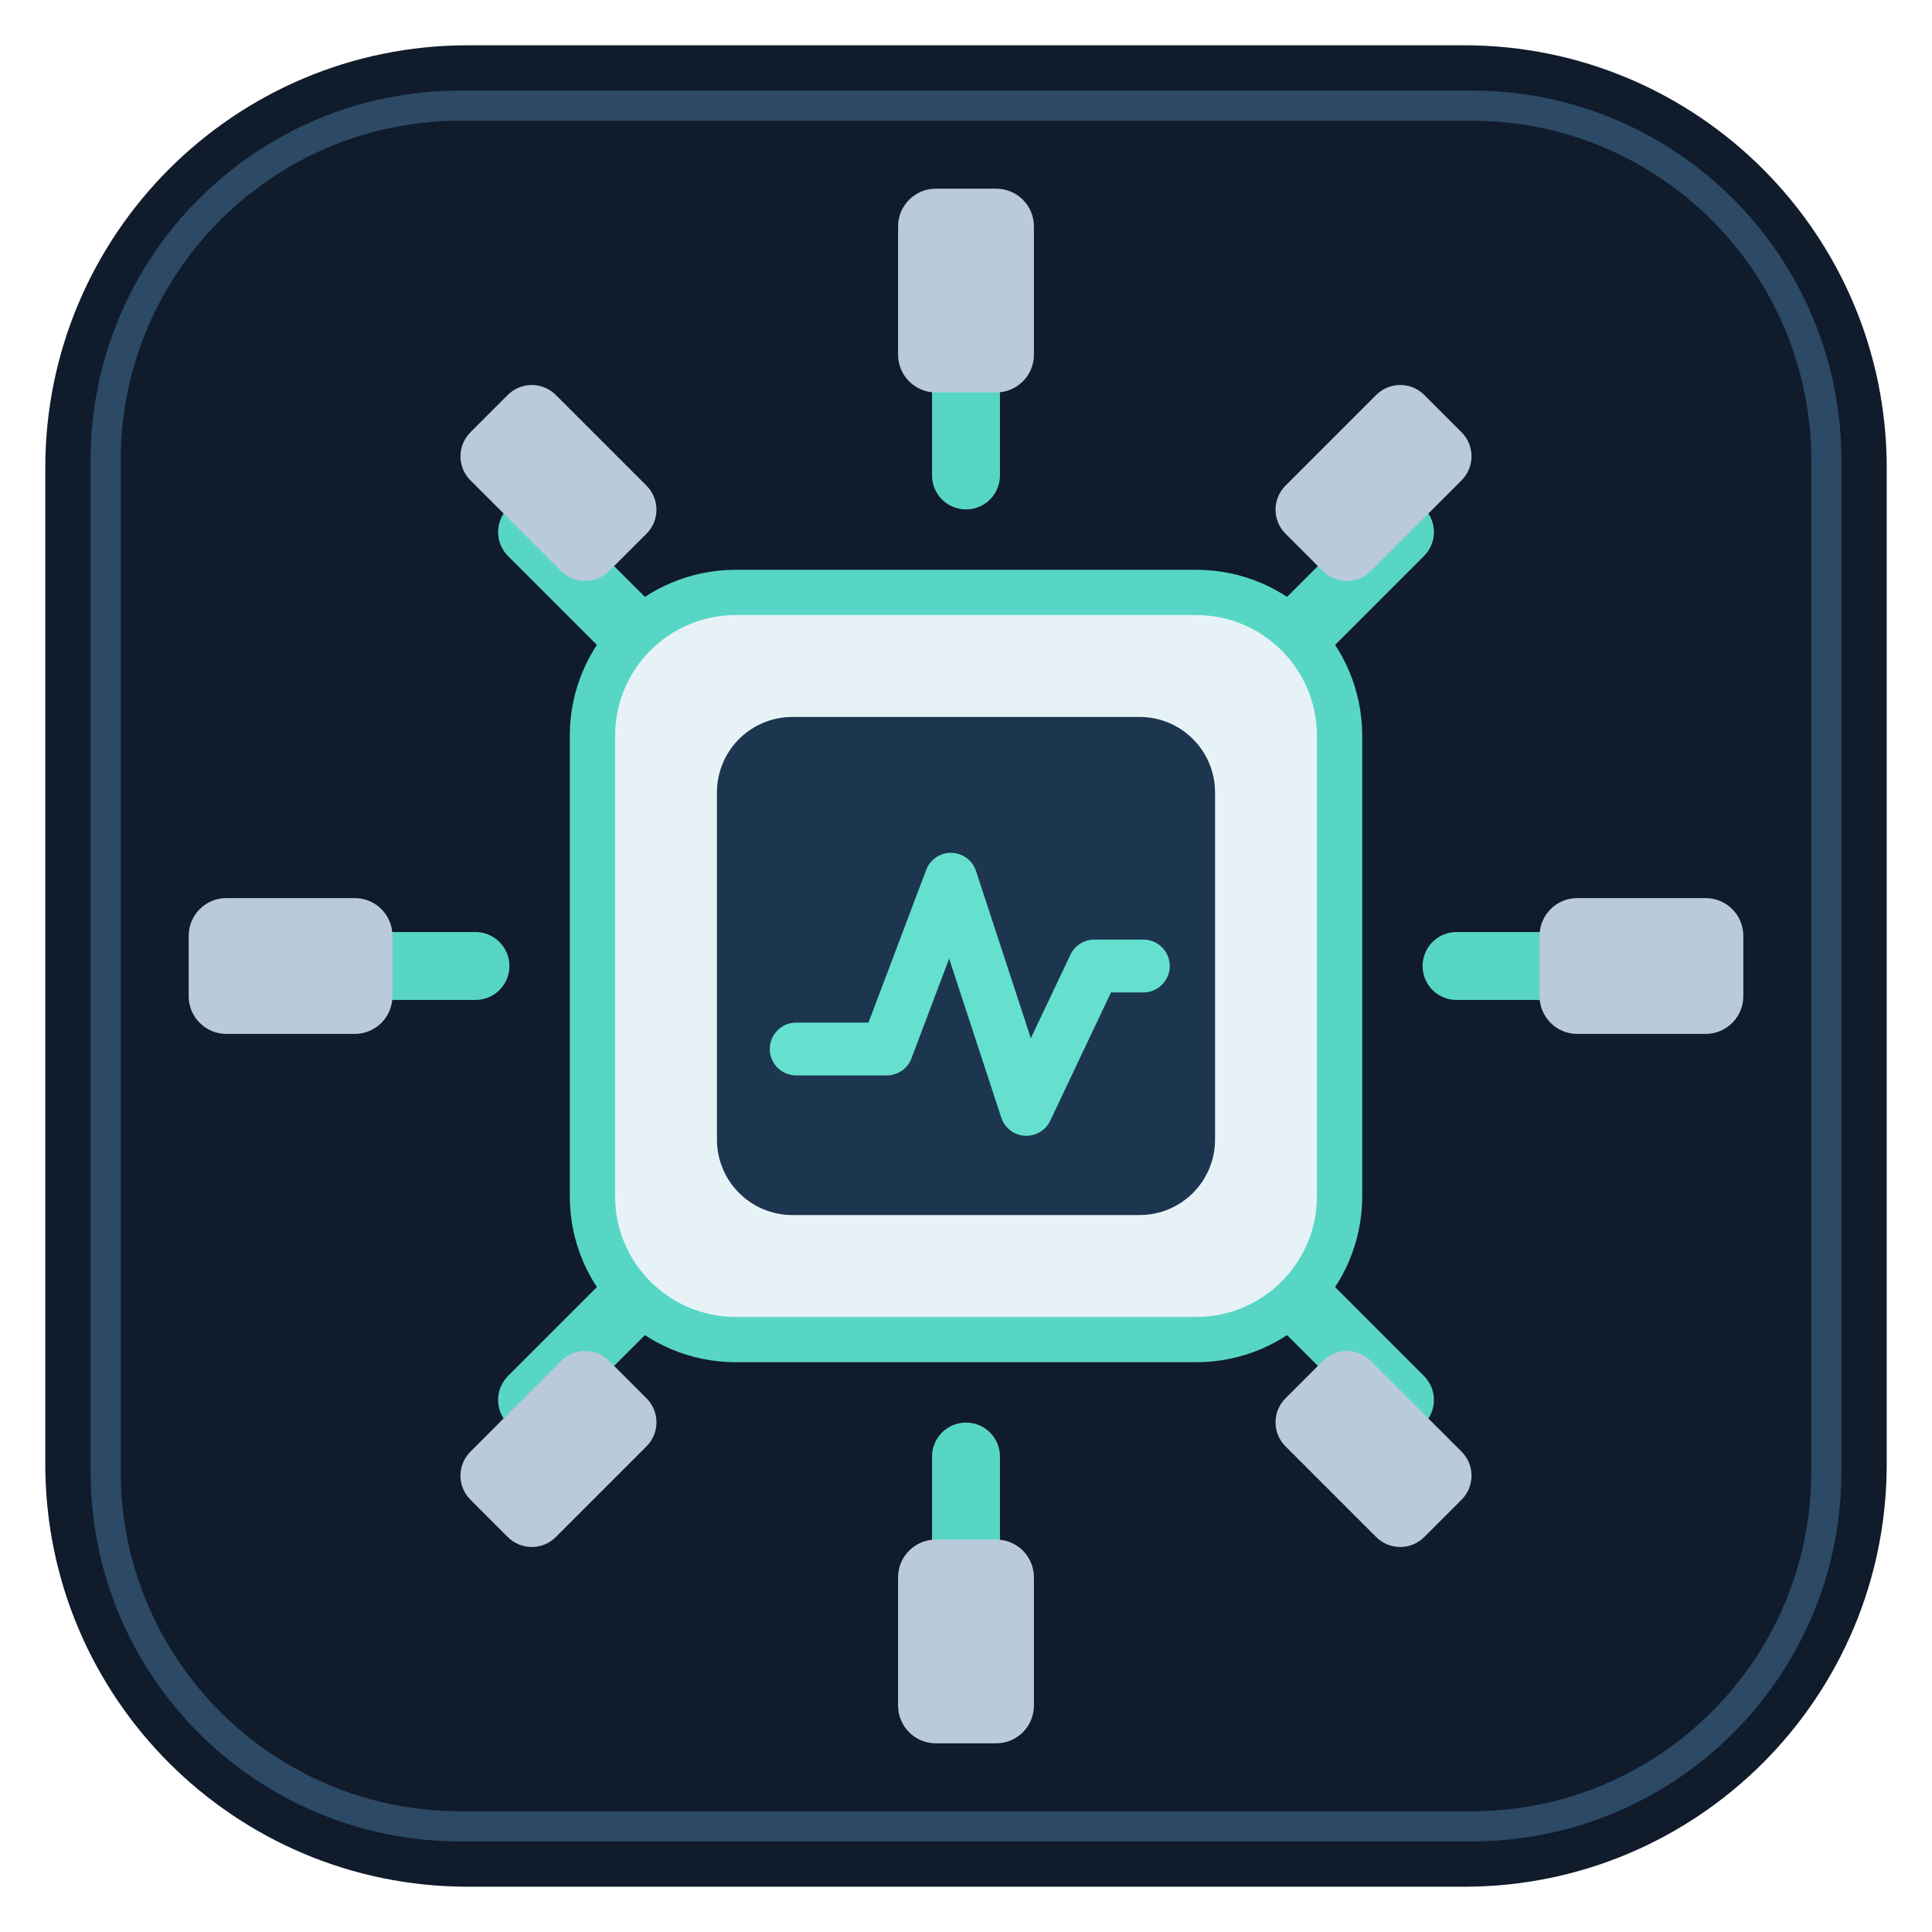
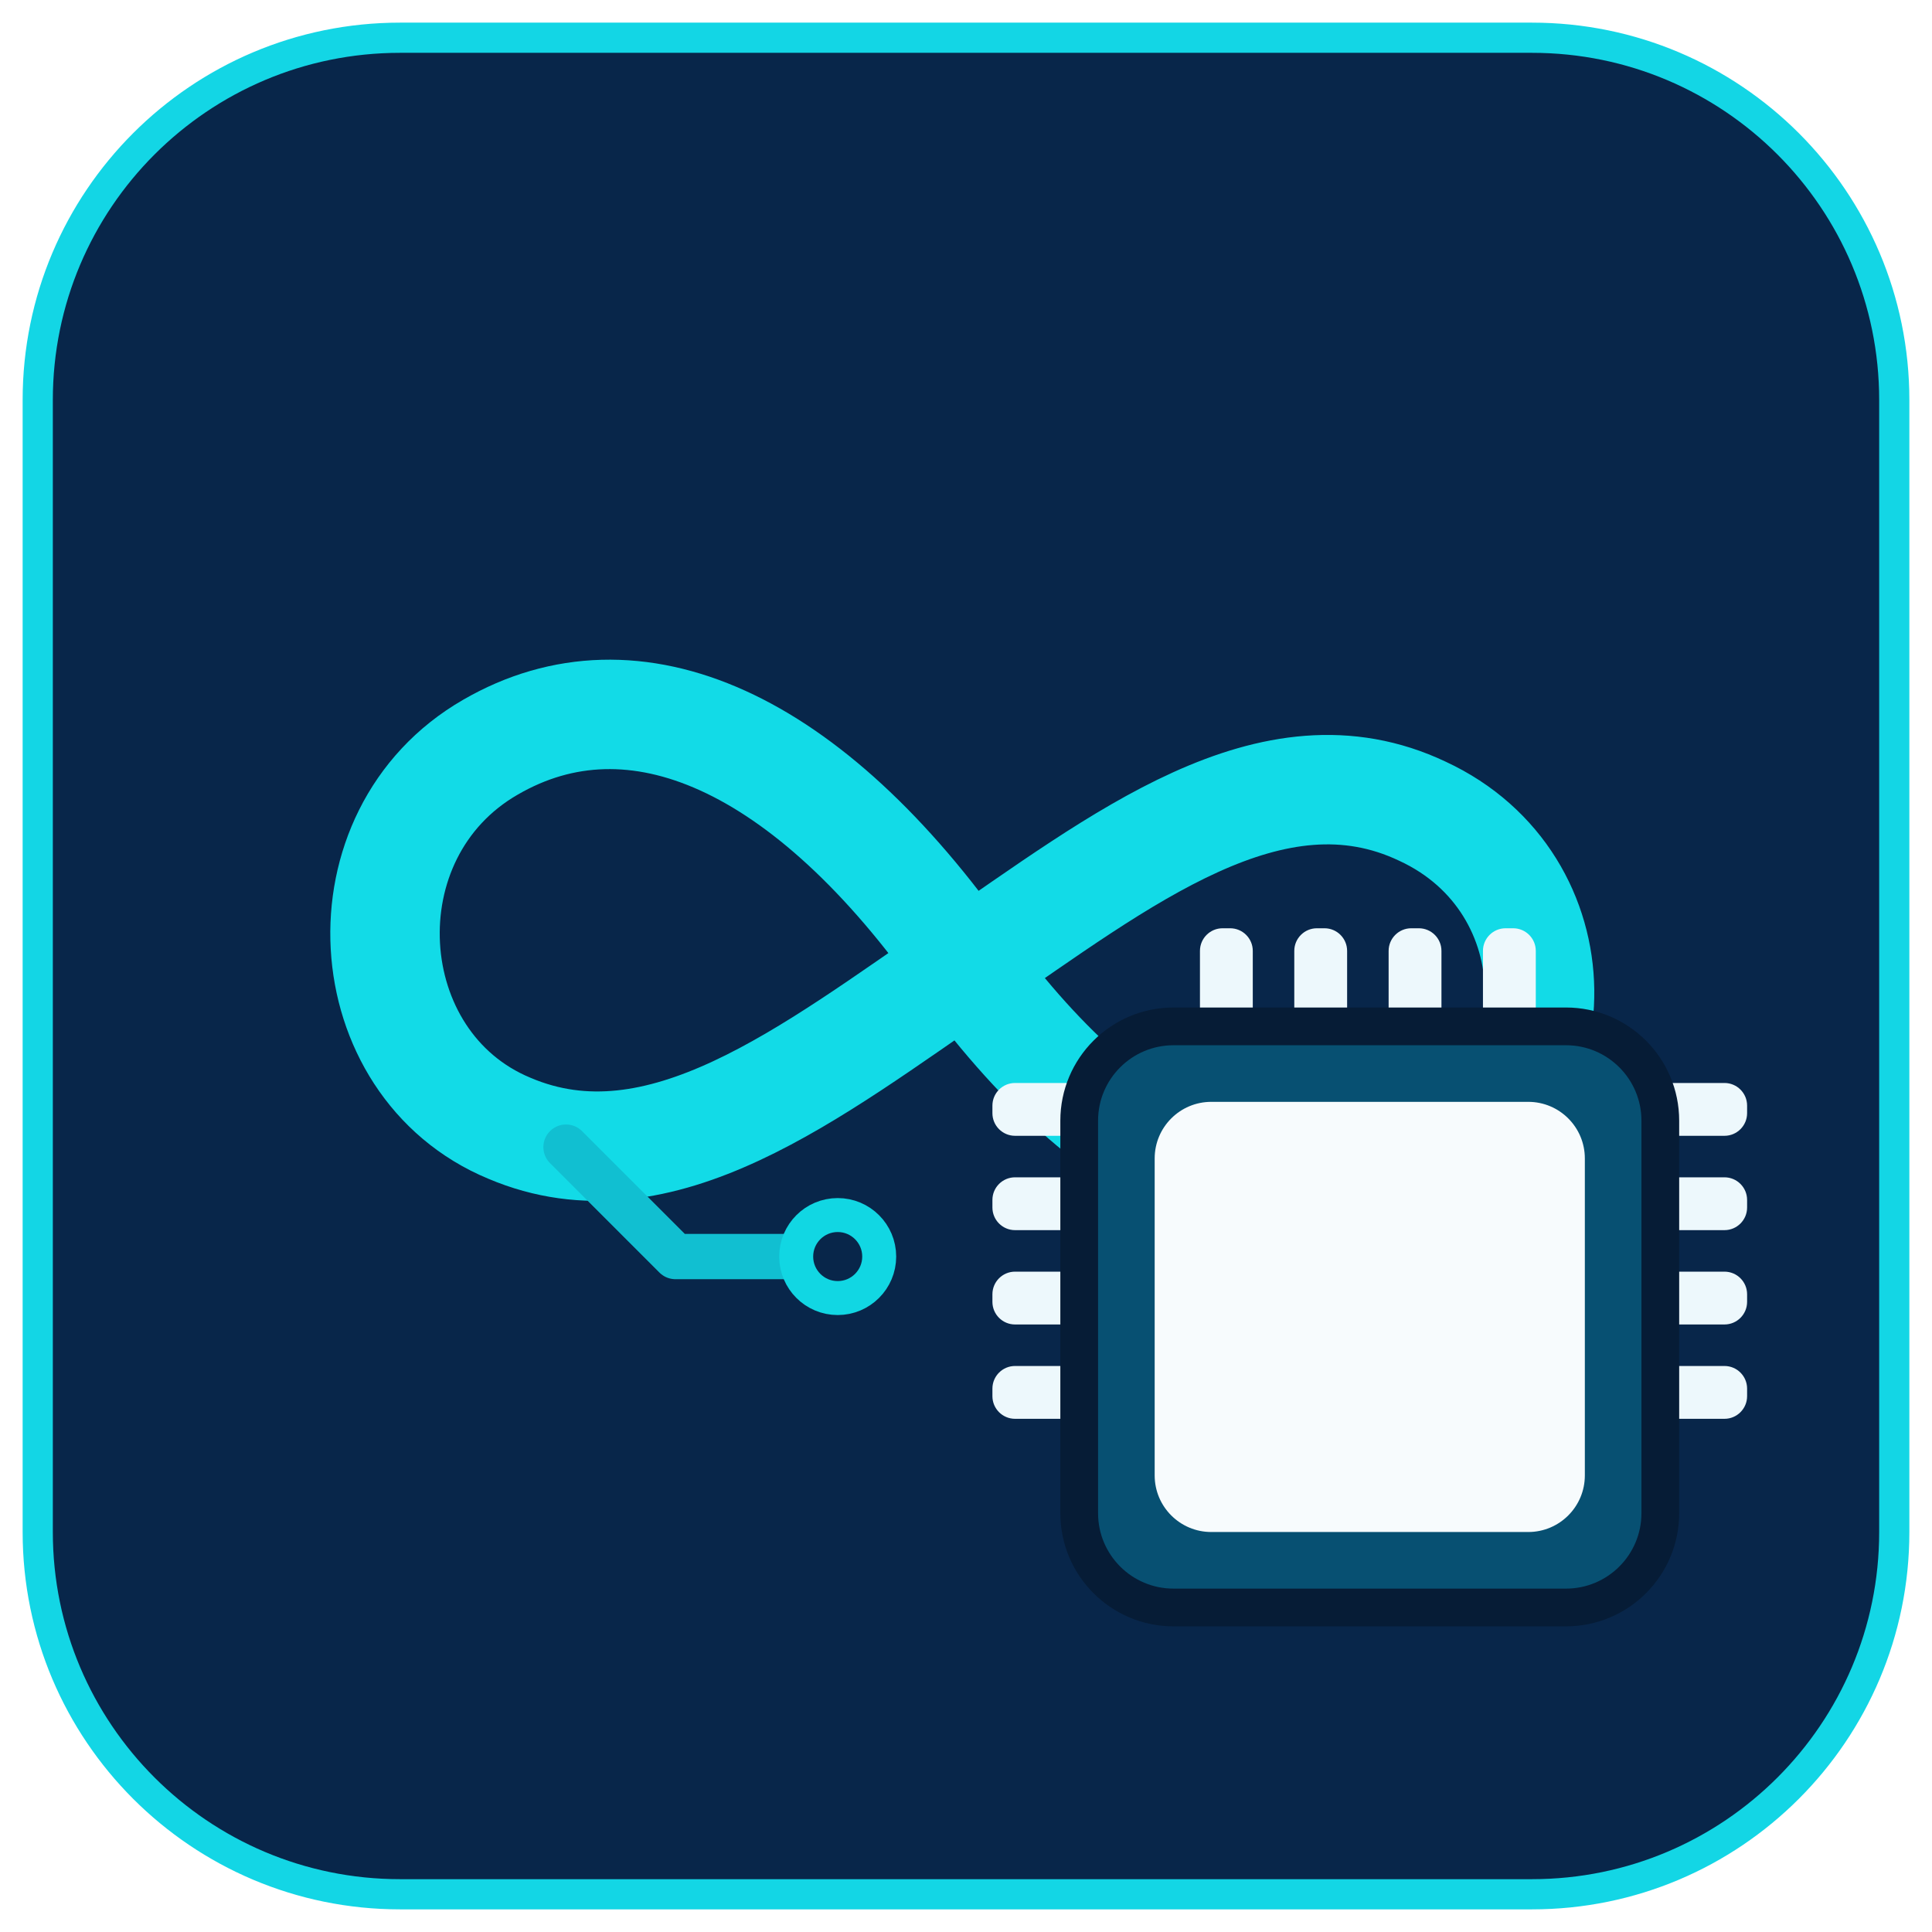
<svg xmlns="http://www.w3.org/2000/svg" width="512" height="512" viewBox="0 0 512 512">
-   <rect x="12" y="12" width="488" height="488" rx="112" fill="#101b2b" />
-   <rect x="28" y="28" width="456" height="456" rx="94" fill="none" stroke="#2c4965" stroke-width="8" />
-   <g fill="none" stroke="#58d6c5" stroke-width="18" stroke-linecap="round" stroke-linejoin="round">
-     <path d="M256 78v48M256 386v48M78 256h48M386 256h48" />
-     <path d="M141 141l36 36M335 335l36 36M371 141l-36 36M177 335l-36 36" />
+   <rect x="10" y="10" width="492" height="492" rx="96" fill="#08264a" stroke="#13d6e5" stroke-width="8" />
+   <path d="M256 256 C214 196 168 176 130 198 C90 221 94 282 135 299 C175 316 215 284 256 256 C297 228 337 196 377 215 C418 234 418 291 379 309 C340 327 298 313 256 256Z" fill="none" stroke="#12dbe7" stroke-width="29" stroke-linecap="round" stroke-linejoin="round" />
+   <path d="M150 304 L179 333 H219" fill="none" stroke="#11bfd1" stroke-width="12" stroke-linecap="round" stroke-linejoin="round" />
+   <circle cx="222" cy="333" r="11" fill="#08264a" stroke="#11d7e3" stroke-width="9" />
+   <g fill="#edf8fc">
+     <rect x="318" y="246" width="14" height="34" rx="6" />
+     <rect x="343" y="246" width="14" height="34" rx="6" />
+     <rect x="368" y="246" width="14" height="34" rx="6" />
+     <rect x="393" y="246" width="14" height="34" rx="6" />
+     <rect x="318" y="388" width="14" height="34" rx="6" />
+     <rect x="343" y="388" width="14" height="34" rx="6" />
+     <rect x="368" y="388" width="14" height="34" rx="6" />
+     <rect x="393" y="388" width="14" height="34" rx="6" />
+     <rect x="263" y="287" width="34" height="14" rx="6" />
+     <rect x="263" y="312" width="34" height="14" rx="6" />
+     <rect x="263" y="337" width="34" height="14" rx="6" />
+     <rect x="263" y="362" width="34" height="14" rx="6" />
+     <rect x="429" y="287" width="34" height="14" rx="6" />
+     <rect x="429" y="312" width="34" height="14" rx="6" />
+     <rect x="429" y="337" width="34" height="14" rx="6" />
+     <rect x="429" y="362" width="34" height="14" rx="6" />
  </g>
-   <g fill="#b9cadb">
-     <rect x="238" y="50" width="36" height="54" rx="10" />
-     <rect x="238" y="408" width="36" height="54" rx="10" />
-     <rect x="50" y="238" width="54" height="36" rx="10" />
-     <rect x="408" y="238" width="54" height="36" rx="10" />
-     <rect x="122" y="112" width="52" height="32" rx="9" transform="rotate(45 148 128)" />
-     <rect x="338" y="368" width="52" height="32" rx="9" transform="rotate(45 364 384)" />
-     <rect x="338" y="112" width="52" height="32" rx="9" transform="rotate(-45 364 128)" />
-     <rect x="122" y="368" width="52" height="32" rx="9" transform="rotate(-45 148 384)" />
-   </g>
-   <rect x="157" y="157" width="198" height="198" rx="38" fill="#e7f2f7" stroke="#58d6c5" stroke-width="12" />
-   <rect x="190" y="190" width="132" height="132" rx="20" fill="#1c3650" />
-   <path d="M211 278h24l17-45 20 61 18-38h13" fill="none" stroke="#65e0cf" stroke-width="14" stroke-linecap="round" stroke-linejoin="round" />
+   <rect x="286" y="272" width="154" height="154" rx="25" fill="#075072" stroke="#061c36" stroke-width="10" />
+   <rect x="306" y="292" width="114" height="114" rx="15" fill="#f7fbfd" />
</svg>
